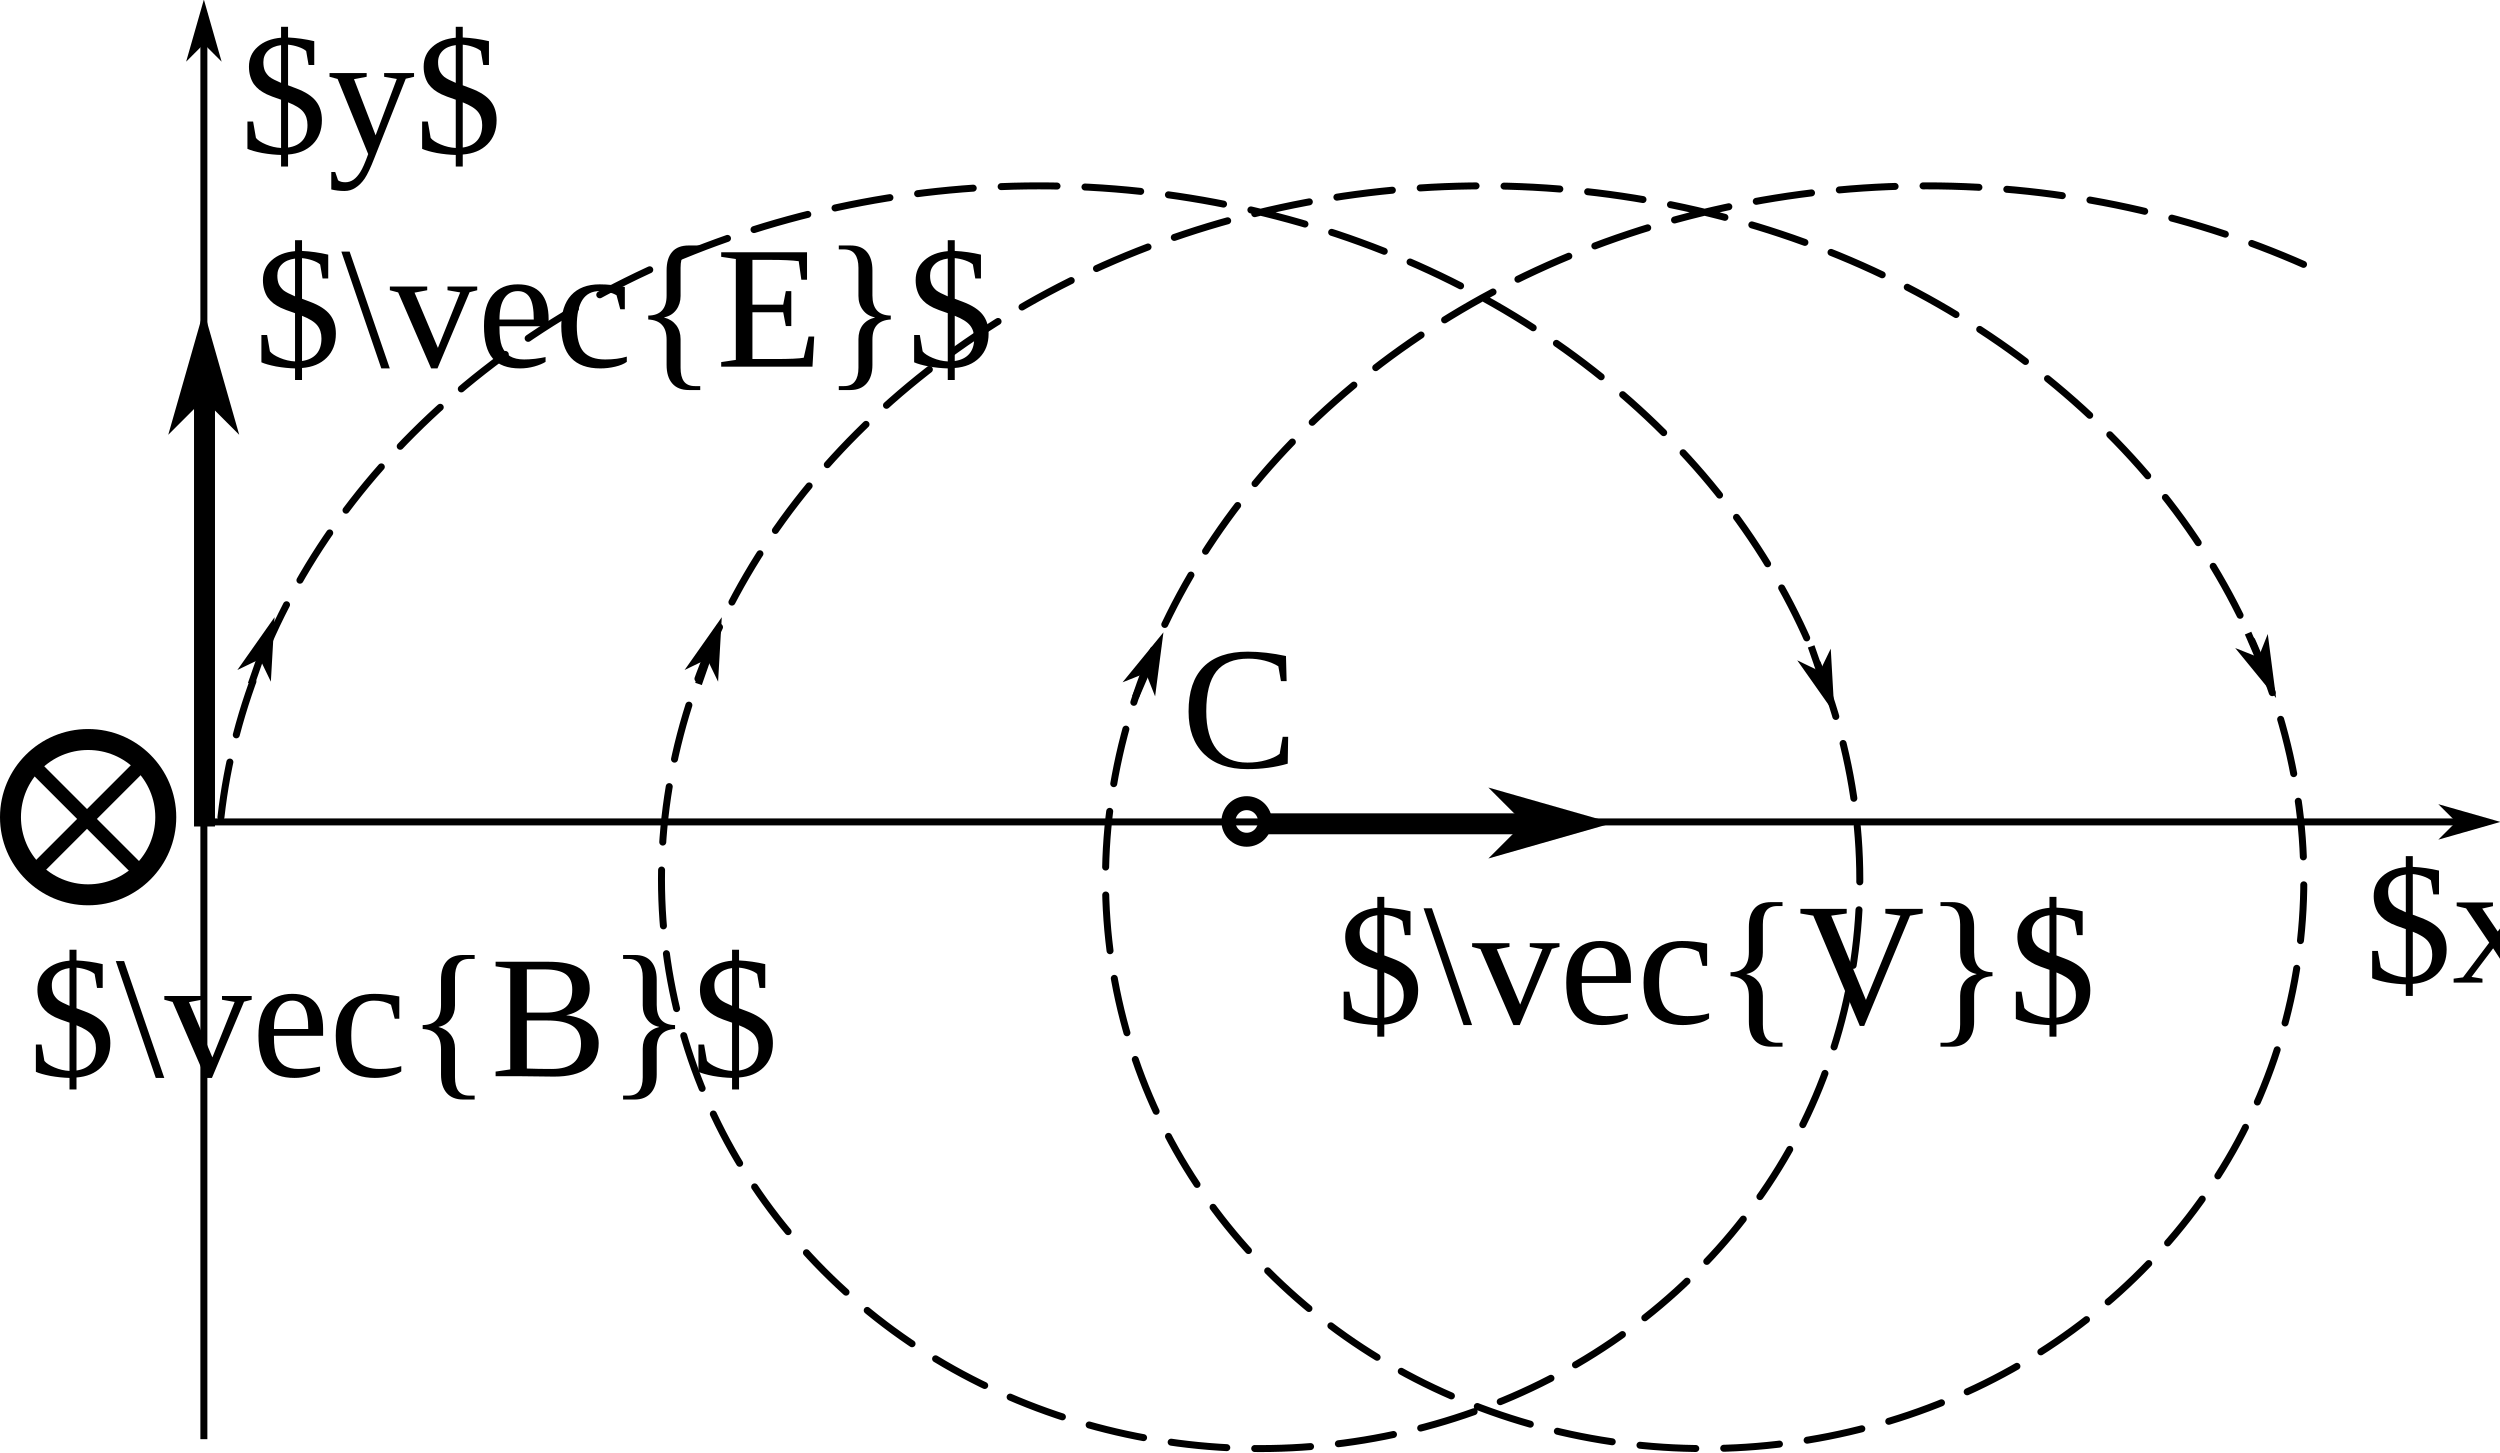
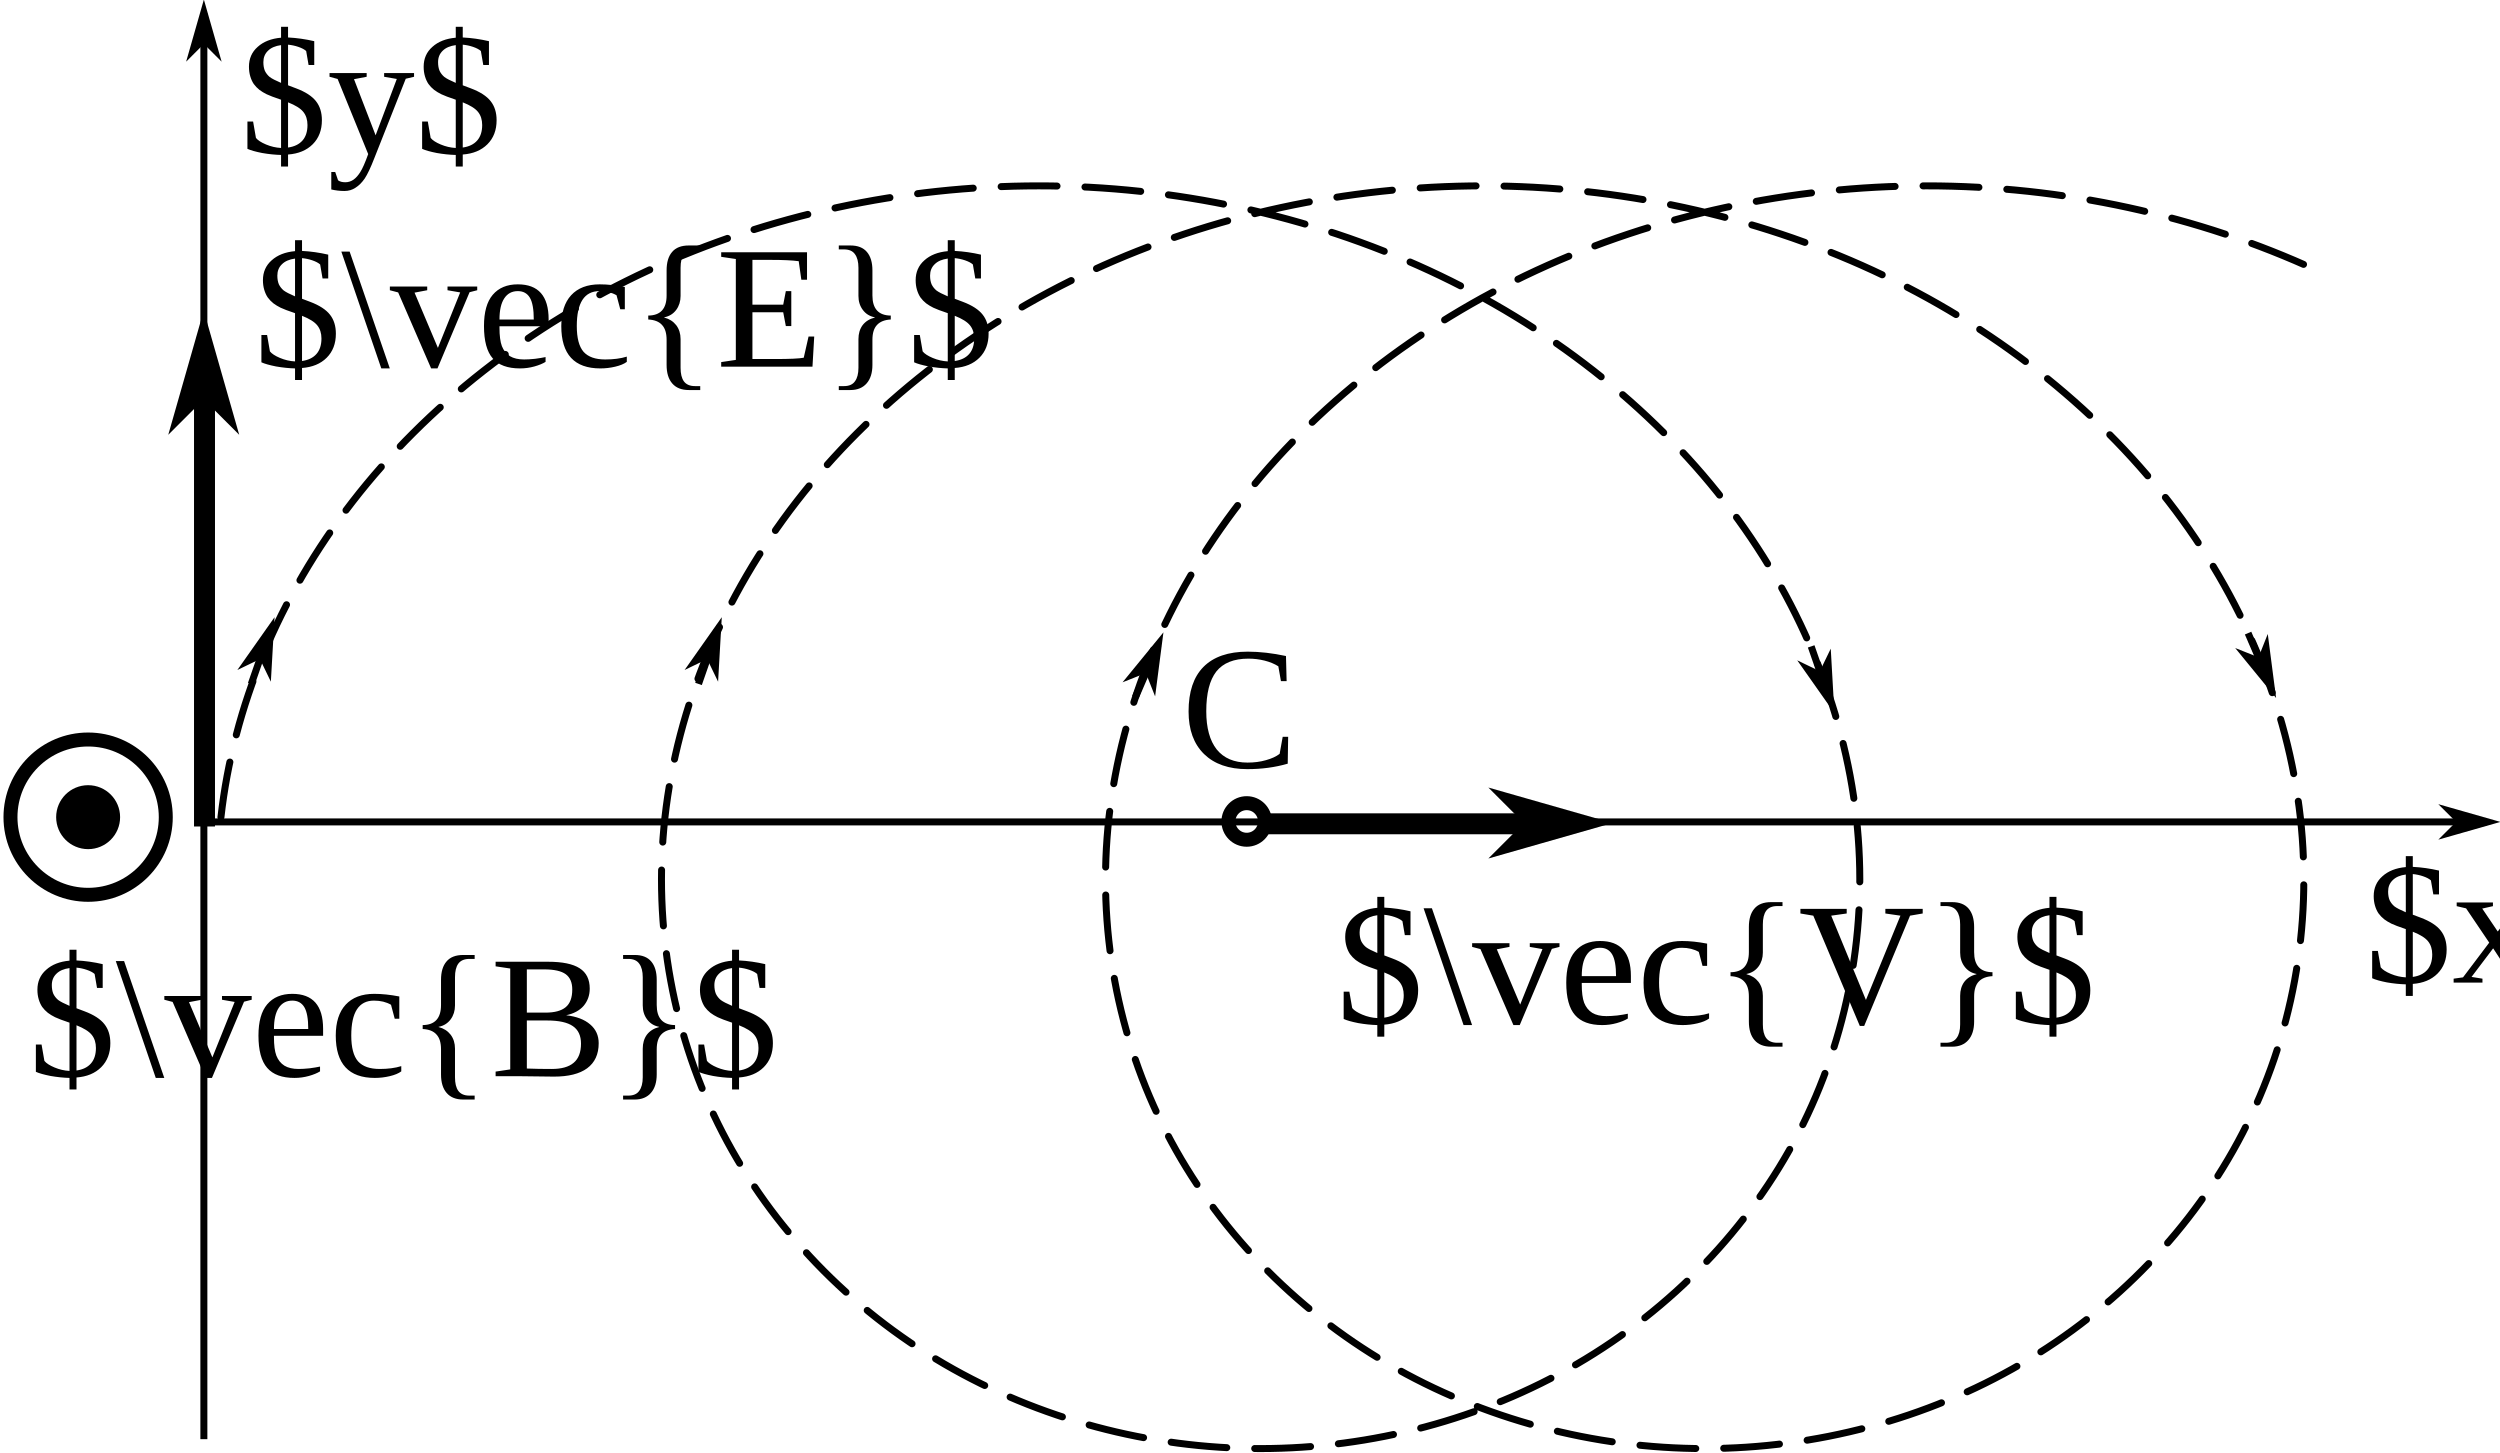
<svg xmlns="http://www.w3.org/2000/svg" width="50.483mm" height="29.322mm" viewBox="0 0 178.877 103.897" id="svg2" version="1.1">
  <defs id="defs4">
    <marker orient="auto" refY="0" refX="0" id="marker29402" style="overflow:visible">
      <path id="path29404" d="M 0,0 5,-5 -12.5,0 5,5 0,0 Z" style="fill:#000000;fill-opacity:1;fill-rule:evenodd;stroke:#000000;stroke-width:1pt;stroke-opacity:1" transform="matrix(-0.4,0,0,-0.4,-4,0)" />
    </marker>
    <marker style="overflow:visible" id="marker28730" refX="0" refY="0" orient="auto">
      <path transform="matrix(-0.4,0,0,-0.4,-4,0)" style="fill:#000000;fill-opacity:1;fill-rule:evenodd;stroke:#000000;stroke-width:1pt;stroke-opacity:1" d="M 0,0 5,-5 -12.5,0 5,5 0,0 Z" id="path28732" />
    </marker>
    <marker style="overflow:visible" id="marker27876" refX="0" refY="0" orient="auto">
      <path transform="matrix(-0.4,0,0,-0.4,-4,0)" style="fill:#000000;fill-opacity:1;fill-rule:evenodd;stroke:#000000;stroke-width:1pt;stroke-opacity:1" d="M 0,0 5,-5 -12.5,0 5,5 0,0 Z" id="path27878" />
    </marker>
    <marker style="overflow:visible" id="marker27018" refX="0" refY="0" orient="auto">
      <path transform="matrix(-0.4,0,0,-0.4,-4,0)" style="fill:#000000;fill-opacity:1;fill-rule:evenodd;stroke:#000000;stroke-width:1pt;stroke-opacity:1" d="M 0,0 5,-5 -12.5,0 5,5 0,0 Z" id="path27020" />
    </marker>
    <marker style="overflow:visible" id="marker26254" refX="0" refY="0" orient="auto">
      <path transform="matrix(-0.4,0,0,-0.4,-4,0)" style="fill:#000000;fill-opacity:1;fill-rule:evenodd;stroke:#000000;stroke-width:1pt;stroke-opacity:1" d="M 0,0 5,-5 -12.5,0 5,5 0,0 Z" id="path26256" />
    </marker>
    <marker orient="auto" refY="0" refX="0" id="marker25420" style="overflow:visible">
      <path id="path25422" d="M 0,0 5,-5 -12.5,0 5,5 0,0 Z" style="fill:#000000;fill-opacity:1;fill-rule:evenodd;stroke:#000000;stroke-width:1pt;stroke-opacity:1" transform="matrix(-0.4,0,0,-0.4,-4,0)" />
    </marker>
    <marker orient="auto" refY="0" refX="0" id="marker24622" style="overflow:visible">
      <path id="path24624" d="M 0,0 5,-5 -12.5,0 5,5 0,0 Z" style="fill:#000000;fill-opacity:1;fill-rule:evenodd;stroke:#000000;stroke-width:1pt;stroke-opacity:1" transform="matrix(-0.4,0,0,-0.4,-4,0)" />
    </marker>
    <marker style="overflow:visible" id="marker22398" refX="0" refY="0" orient="auto">
      <path transform="matrix(-0.4,0,0,-0.4,-4,0)" style="fill:#000000;fill-opacity:1;fill-rule:evenodd;stroke:#000000;stroke-width:1pt;stroke-opacity:1" d="M 0,0 5,-5 -12.5,0 5,5 0,0 Z" id="path22400" />
    </marker>
    <marker orient="auto" refY="0" refX="0" id="marker22314" style="overflow:visible">
      <path id="path22316" d="M 0,0 5,-5 -12.5,0 5,5 0,0 Z" style="fill:#000000;fill-opacity:1;fill-rule:evenodd;stroke:#000000;stroke-width:1pt;stroke-opacity:1" transform="matrix(-0.4,0,0,-0.4,-4,0)" />
    </marker>
    <marker orient="auto" refY="0" refX="0" id="marker20538" style="overflow:visible">
      <path id="path20540" d="M 0,0 5,-5 -12.5,0 5,5 0,0 Z" style="fill:#000000;fill-opacity:1;fill-rule:evenodd;stroke:#000000;stroke-width:1pt;stroke-opacity:1" transform="matrix(-0.4,0,0,-0.4,-4,0)" />
    </marker>
    <marker style="overflow:visible" id="marker20216" refX="0" refY="0" orient="auto">
      <path transform="matrix(-0.3,0,0,-0.3,0.69,0)" d="M 8.719,4.034 -2.207,0.016 8.719,-4.002 c -1.745,2.372 -1.735,5.617 -6e-7,8.035 z" style="fill:#000000;fill-opacity:1;fill-rule:evenodd;stroke:#000000;stroke-width:0.625;stroke-linejoin:round;stroke-opacity:1" id="path20218" />
    </marker>
    <marker orient="auto" refY="0" refX="0" id="marker20014" style="overflow:visible">
      <path id="path20016" d="M 0,0 5,-5 -12.5,0 5,5 0,0 Z" style="fill:#000000;fill-opacity:1;fill-rule:evenodd;stroke:#000000;stroke-width:1pt;stroke-opacity:1" transform="matrix(-0.4,0,0,-0.4,-4,0)" />
    </marker>
    <marker orient="auto" refY="0" refX="0" id="marker19812" style="overflow:visible">
      <path id="path19814" d="M 0,0 5,-5 -12.5,0 5,5 0,0 Z" style="fill:#000000;fill-opacity:1;fill-rule:evenodd;stroke:#000000;stroke-width:1pt;stroke-opacity:1" transform="matrix(-0.4,0,0,-0.4,-4,0)" />
    </marker>
    <marker orient="auto" refY="0" refX="0" id="marker19646" style="overflow:visible">
      <path id="path19648" style="fill:#000000;fill-opacity:1;fill-rule:evenodd;stroke:#000000;stroke-width:0.625;stroke-linejoin:round;stroke-opacity:1" d="M 8.719,4.034 -2.207,0.016 8.719,-4.002 c -1.745,2.372 -1.735,5.617 -6e-7,8.035 z" transform="scale(-0.6,-0.6)" />
    </marker>
    <marker orient="auto" refY="0" refX="0" id="marker19360" style="overflow:visible">
      <path id="path19362" d="M 0,0 5,-5 -12.5,0 5,5 0,0 Z" style="fill:#000000;fill-opacity:1;fill-rule:evenodd;stroke:#000000;stroke-width:1pt;stroke-opacity:1" transform="matrix(-0.2,0,0,-0.2,-1.2,0)" />
    </marker>
    <marker orient="auto" refY="0" refX="0" id="marker17558" style="overflow:visible">
      <path id="path17560" d="M 0,0 5,-5 -12.5,0 5,5 0,0 Z" style="fill:#000000;fill-opacity:1;fill-rule:evenodd;stroke:#000000;stroke-width:1pt;stroke-opacity:1" transform="matrix(-0.4,0,0,-0.4,-4,0)" />
    </marker>
    <marker orient="auto" refY="0" refX="0" id="marker14778" style="overflow:visible">
      <path id="path14780" d="M 0,0 5,-5 -12.5,0 5,5 0,0 Z" style="fill:#000000;fill-opacity:1;fill-rule:evenodd;stroke:#000000;stroke-width:1pt;stroke-opacity:1" transform="matrix(-0.4,0,0,-0.4,-4,0)" />
    </marker>
    <marker style="overflow:visible" id="marker14648" refX="0" refY="0" orient="auto">
      <path transform="matrix(-0.4,0,0,-0.4,-4,0)" style="fill:#000000;fill-opacity:1;fill-rule:evenodd;stroke:#000000;stroke-width:1pt;stroke-opacity:1" d="M 0,0 5,-5 -12.5,0 5,5 0,0 Z" id="path14650" />
    </marker>
    <marker orient="auto" refY="0" refX="0" id="marker14230" style="overflow:visible">
      <path id="path14232" d="M 0,0 5,-5 -12.5,0 5,5 0,0 Z" style="fill:#000000;fill-opacity:1;fill-rule:evenodd;stroke:#000000;stroke-width:1pt;stroke-opacity:1" transform="matrix(-0.2,0,0,-0.2,-1.2,0)" />
    </marker>
    <marker style="overflow:visible" id="marker13732" refX="0" refY="0" orient="auto">
      <path transform="matrix(-0.4,0,0,-0.4,-4,0)" style="fill:#000000;fill-opacity:1;fill-rule:evenodd;stroke:#000000;stroke-width:1pt;stroke-opacity:1" d="M 0,0 5,-5 -12.5,0 5,5 0,0 Z" id="path13734" />
    </marker>
    <marker orient="auto" refY="0" refX="0" id="marker13626" style="overflow:visible">
      <path id="path13628" d="M 0,0 5,-5 -12.5,0 5,5 0,0 Z" style="fill:#000000;fill-opacity:1;fill-rule:evenodd;stroke:#000000;stroke-width:1pt;stroke-opacity:1" transform="matrix(-0.4,0,0,-0.4,-4,0)" />
    </marker>
    <marker style="overflow:visible" id="marker13526" refX="0" refY="0" orient="auto">
      <path transform="matrix(-0.4,0,0,-0.4,-4,0)" style="fill:#000000;fill-opacity:1;fill-rule:evenodd;stroke:#000000;stroke-width:1pt;stroke-opacity:1" d="M 0,0 5,-5 -12.5,0 5,5 0,0 Z" id="path13528" />
    </marker>
    <marker orient="auto" refY="0" refX="0" id="Arrow1Lstart" style="overflow:visible">
      <path id="path4144" d="M 0,0 5,-5 -12.5,0 5,5 0,0 Z" style="fill:#000000;fill-opacity:1;fill-rule:evenodd;stroke:#000000;stroke-width:1pt;stroke-opacity:1" transform="matrix(0.8,0,0,0.8,10,0)" />
    </marker>
    <marker orient="auto" refY="0" refX="0" id="marker13148" style="overflow:visible">
      <path id="path13150" d="M 0,0 5,-5 -12.5,0 5,5 0,0 Z" style="fill:#000000;fill-opacity:1;fill-rule:evenodd;stroke:#000000;stroke-width:1pt;stroke-opacity:1" transform="matrix(-0.4,0,0,-0.4,-4,0)" />
    </marker>
    <marker style="overflow:visible" id="marker13066" refX="0" refY="0" orient="auto">
      <path transform="matrix(-0.4,0,0,-0.4,-4,0)" style="fill:#000000;fill-opacity:1;fill-rule:evenodd;stroke:#000000;stroke-width:1pt;stroke-opacity:1" d="M 0,0 5,-5 -12.5,0 5,5 0,0 Z" id="path13068" />
    </marker>
    <marker style="overflow:visible" id="marker12912" refX="0" refY="0" orient="auto">
      <path transform="matrix(-0.4,0,0,-0.4,-4,0)" style="fill:#000000;fill-opacity:1;fill-rule:evenodd;stroke:#000000;stroke-width:1pt;stroke-opacity:1" d="M 0,0 5,-5 -12.5,0 5,5 0,0 Z" id="path12914" />
    </marker>
    <marker orient="auto" refY="0" refX="0" id="Arrow1Send" style="overflow:visible">
      <path id="path4159" d="M 0,0 5,-5 -12.5,0 5,5 0,0 Z" style="fill:#000000;fill-opacity:1;fill-rule:evenodd;stroke:#000000;stroke-width:1pt;stroke-opacity:1" transform="matrix(-0.2,0,0,-0.2,-1.2,0)" />
    </marker>
    <marker orient="auto" refY="0" refX="0" id="marker9804" style="overflow:visible">
      <path id="path9806" d="M 0,0 5,-5 -12.5,0 5,5 0,0 Z" style="fill:#000000;fill-opacity:1;fill-rule:evenodd;stroke:#000000;stroke-width:1pt;stroke-opacity:1" transform="matrix(-0.4,0,0,-0.4,-4,0)" />
    </marker>
    <marker orient="auto" refY="0" refX="0" id="Arrow2Mend" style="overflow:visible">
      <path id="path4171" style="fill:#000000;fill-opacity:1;fill-rule:evenodd;stroke:#000000;stroke-width:0.625;stroke-linejoin:round;stroke-opacity:1" d="M 8.719,4.034 -2.207,0.016 8.719,-4.002 c -1.745,2.372 -1.735,5.617 -6e-7,8.035 z" transform="scale(-0.6,-0.6)" />
    </marker>
    <marker orient="auto" refY="0" refX="0" id="marker9660" style="overflow:visible">
      <path id="path9662" d="M 0,0 5,-5 -12.5,0 5,5 0,0 Z" style="fill:#000000;fill-opacity:1;fill-rule:evenodd;stroke:#000000;stroke-width:1pt;stroke-opacity:1" transform="matrix(-0.4,0,0,-0.4,-4,0)" />
    </marker>
    <marker style="overflow:visible" id="marker9136" refX="0" refY="0" orient="auto">
      <path transform="matrix(-0.4,0,0,-0.4,-4,0)" style="fill:#000000;fill-opacity:1;fill-rule:evenodd;stroke:#000000;stroke-width:1pt;stroke-opacity:1" d="M 0,0 5,-5 -12.5,0 5,5 0,0 Z" id="path9138" />
    </marker>
    <marker style="overflow:visible" id="marker8566" refX="0" refY="0" orient="auto">
      <path transform="matrix(-0.4,0,0,-0.4,-4,0)" style="fill:#000000;fill-opacity:1;fill-rule:evenodd;stroke:#000000;stroke-width:1pt;stroke-opacity:1" d="M 0,0 5,-5 -12.5,0 5,5 0,0 Z" id="path8568" />
    </marker>
  </defs>
  <g id="layer1" transform="translate(-1.913474,-143.1472)">
    <path style="color:#000000;display:inline;overflow:visible;visibility:visible;fill:none;stroke:#000000;stroke-width:0.5;stroke-linecap:round;stroke-linejoin:round;stroke-miterlimit:4;stroke-dasharray:4, 2;stroke-dashoffset:0;marker:none;enable-background:accumulate" d="m 17.722,201.62 c 0.88,-7.885 4.129,-15.758 9.422,-22.587 5.293,-6.829 12.631,-12.591 21.155,-16.535 8.524,-3.944 18.222,-6.05 27.929,-6.052 9.707,-0.001 19.403,2.112 27.929,6.052 8.526,3.94 15.858,9.708 21.155,16.535 5.297,6.827 8.537,14.703 9.422,22.587 0.885,7.885 -0.599,15.758 -4.127,22.587 -3.528,6.829 -9.101,12.591 -15.86,16.535 -6.759,3.944 -14.692,6.05 -22.634,6.052 -7.942,0.002 -15.873,-2.112 -22.634,-6.052 -6.761,-3.94 -12.328,-9.708 -15.86,-16.535 -3.532,-6.827 -5.007,-14.703 -4.127,-22.587 0.88,-7.885 4.129,-15.758 9.422,-22.587 5.293,-6.829 12.631,-12.591 21.155,-16.535 8.524,-3.944 18.222,-6.05 27.929,-6.052 9.707,-0.001 19.403,2.112 27.929,6.052 8.526,3.94 15.858,9.708 21.155,16.535 5.297,6.827 8.537,14.703 9.422,22.587 0.885,7.885 -0.599,15.758 -4.127,22.587 -3.528,6.829 -9.101,12.591 -15.86,16.535 -6.759,3.944 -14.692,6.05 -22.634,6.052 -7.942,0.002 -15.873,-2.112 -22.634,-6.052 -6.761,-3.94 -12.328,-9.708 -15.86,-16.535 -3.532,-6.827 -5.007,-14.703 -4.127,-22.587 0.88,-7.885 4.129,-15.758 9.422,-22.587 5.293,-6.829 12.631,-12.591 21.155,-16.535 8.524,-3.944 18.222,-6.05 27.929,-6.052 9.707,-0.001 19.403,2.112 27.929,6.052" title="500*(sin(t)) 200*(cos(t)+t/10)" id="path4067" />
    <ellipse style="color:#000000;clip-rule:nonzero;display:inline;overflow:visible;visibility:visible;opacity:1;isolation:auto;mix-blend-mode:normal;color-interpolation:sRGB;color-interpolation-filters:linearRGB;solid-color:#000000;solid-opacity:1;fill:none;fill-opacity:1;fill-rule:nonzero;stroke:#000000;stroke-width:1;stroke-linecap:butt;stroke-linejoin:miter;stroke-miterlimit:4;stroke-dasharray:none;stroke-dashoffset:0;stroke-opacity:1;color-rendering:auto;image-rendering:auto;shape-rendering:auto;text-rendering:auto;enable-background:accumulate" id="path8088" cx="91.116" cy="201.923" rx="1.308" ry="1.309" />
    <g id="g23032" transform="matrix(0,1,-1,0,242.3351,82.98322)">
      <path style="opacity:1;fill:#000000;fill-opacity:1;fill-rule:nonzero;stroke:#000000;stroke-width:1;stroke-linecap:round;stroke-linejoin:miter;stroke-miterlimit:4;stroke-dasharray:none;stroke-dashoffset:0;stroke-opacity:1;marker-end:url(#marker20014)" d="m 119.052,131.833 0,-4.821" id="path4660" />
      <path id="path20818" d="m 119.107,130.219 0,19.732" style="opacity:1;fill:none;fill-opacity:1;fill-rule:nonzero;stroke:#000000;stroke-width:1.5;stroke-linecap:butt;stroke-linejoin:miter;stroke-miterlimit:4;stroke-dasharray:none;stroke-dashoffset:0;stroke-opacity:1" />
    </g>
    <text xml:space="preserve" style="color:#000000;font-style:normal;font-variant:normal;font-weight:normal;font-stretch:normal;font-size:12.5px;line-height:125%;font-family:'Times New Roman';-inkscape-font-specification:'Times New Roman, ';text-indent:0;text-align:start;text-decoration:none;text-decoration-line:none;text-decoration-style:solid;text-decoration-color:#000000;letter-spacing:0px;word-spacing:0px;text-transform:none;direction:ltr;block-progression:tb;writing-mode:lr-tb;baseline-shift:baseline;text-anchor:start;white-space:normal;clip-rule:nonzero;display:inline;overflow:visible;visibility:visible;opacity:1;isolation:auto;mix-blend-mode:normal;color-interpolation:sRGB;color-interpolation-filters:linearRGB;solid-color:#000000;solid-opacity:1;fill:#000000;fill-opacity:1;fill-rule:nonzero;stroke:none;stroke-width:0.5;stroke-linecap:butt;stroke-linejoin:miter;stroke-miterlimit:4;stroke-dasharray:none;stroke-dashoffset:0;stroke-opacity:1;color-rendering:auto;image-rendering:auto;shape-rendering:auto;text-rendering:auto;enable-background:accumulate" x="3.948" y="220.151" id="text5056">
      <tspan id="tspan5058" x="3.948" y="220.151">$\vec{B}$</tspan>
    </text>
    <path style="opacity:1;fill:#000000;fill-opacity:1;fill-rule:nonzero;stroke:#000000;stroke-width:1;stroke-linecap:round;stroke-linejoin:miter;stroke-miterlimit:4;stroke-dasharray:none;stroke-dashoffset:0;stroke-opacity:1;marker-end:url(#marker27876)" d="m 16.491,172.163 0,-4.821" id="path23916" />
    <path id="path23918" d="m 16.546,171.613 0,30.67" style="opacity:1;fill:none;fill-opacity:1;fill-rule:nonzero;stroke:#000000;stroke-width:1.5;stroke-linecap:butt;stroke-linejoin:miter;stroke-miterlimit:4;stroke-dasharray:none;stroke-dashoffset:0;stroke-opacity:1" />
    <text xml:space="preserve" style="color:#000000;font-style:normal;font-variant:normal;font-weight:normal;font-stretch:normal;font-size:12.5px;line-height:125%;font-family:'Times New Roman';-inkscape-font-specification:'Times New Roman, ';text-indent:0;text-align:start;text-decoration:none;text-decoration-line:none;text-decoration-style:solid;text-decoration-color:#000000;letter-spacing:0px;word-spacing:0px;text-transform:none;direction:ltr;block-progression:tb;writing-mode:lr-tb;baseline-shift:baseline;text-anchor:start;white-space:normal;clip-rule:nonzero;display:inline;overflow:visible;visibility:visible;opacity:1;isolation:auto;mix-blend-mode:normal;color-interpolation:sRGB;color-interpolation-filters:linearRGB;solid-color:#000000;solid-opacity:1;fill:#000000;fill-opacity:1;fill-rule:nonzero;stroke:none;stroke-width:0.5;stroke-linecap:butt;stroke-linejoin:miter;stroke-miterlimit:4;stroke-dasharray:none;stroke-dashoffset:0;stroke-opacity:1;color-rendering:auto;image-rendering:auto;shape-rendering:auto;text-rendering:auto;enable-background:accumulate" x="20.087" y="169.379" id="text23920">
      <tspan id="tspan23922" x="20.087" y="169.379">$\vec{E}$</tspan>
    </text>
-     <circle style="color:#000000;clip-rule:nonzero;display:inline;overflow:visible;visibility:visible;opacity:1;isolation:auto;mix-blend-mode:normal;color-interpolation:sRGB;color-interpolation-filters:linearRGB;solid-color:#000000;solid-opacity:1;fill:none;fill-opacity:1;fill-rule:nonzero;stroke:#000000;stroke-width:1.5;stroke-linecap:butt;stroke-linejoin:miter;stroke-miterlimit:4;stroke-dasharray:none;stroke-dashoffset:0;stroke-opacity:1;color-rendering:auto;image-rendering:auto;shape-rendering:auto;text-rendering:auto;enable-background:accumulate" id="path24418" cx="8.219" cy="201.616" r="5.556" />
-     <path style="opacity:1;fill:none;fill-opacity:1;fill-rule:nonzero;stroke:#000000;stroke-width:1;stroke-linecap:butt;stroke-linejoin:miter;stroke-miterlimit:4;stroke-dasharray:none;stroke-dashoffset:0;stroke-opacity:1" d="m 4.233,197.837 7.656,7.656" id="path24420" />
-     <path style="opacity:1;fill:none;fill-opacity:1;fill-rule:nonzero;stroke:#000000;stroke-width:1;stroke-linecap:butt;stroke-linejoin:miter;stroke-miterlimit:4;stroke-dasharray:none;stroke-dashoffset:0;stroke-opacity:1" d="m 11.933,197.949 -7.946,7.946" id="path24422" />
+     <circle style="color:#000000;clip-rule:nonzero;display:inline;overflow:visible;visibility:visible;opacity:1;isolation:auto;mix-blend-mode:normal;color-interpolation:sRGB;color-interpolation-filters:linearRGB;solid-color:#000000;solid-opacity:1;fill:none;fill-opacity:1;fill-rule:nonzero;stroke:#000000;stroke-width:1;stroke-linecap:butt;stroke-linejoin:miter;stroke-miterlimit:4;stroke-dasharray:none;stroke-dashoffset:0;stroke-opacity:1;color-rendering:auto;image-rendering:auto;shape-rendering:auto;text-rendering:auto;enable-background:accumulate" id="path24418" cx="8.219" cy="201.616" r="5.556" />
    <text xml:space="preserve" style="color:#000000;font-style:normal;font-variant:normal;font-weight:normal;font-stretch:normal;font-size:12.5px;line-height:125%;font-family:'Times New Roman';-inkscape-font-specification:'Times New Roman, ';text-indent:0;text-align:start;text-decoration:none;text-decoration-line:none;text-decoration-style:solid;text-decoration-color:#000000;letter-spacing:0px;word-spacing:0px;text-transform:none;direction:ltr;block-progression:tb;writing-mode:lr-tb;baseline-shift:baseline;text-anchor:start;white-space:normal;clip-rule:nonzero;display:inline;overflow:visible;visibility:visible;opacity:1;isolation:auto;mix-blend-mode:normal;color-interpolation:sRGB;color-interpolation-filters:linearRGB;solid-color:#000000;solid-opacity:1;fill:#000000;fill-opacity:1;fill-rule:nonzero;stroke:none;stroke-width:0.5;stroke-linecap:butt;stroke-linejoin:miter;stroke-miterlimit:4;stroke-dasharray:none;stroke-dashoffset:0;stroke-opacity:1;color-rendering:auto;image-rendering:auto;shape-rendering:auto;text-rendering:auto;enable-background:accumulate" x="97.522" y="216.37" id="text24424">
      <tspan id="tspan24426" x="97.522" y="216.37">$\vec{V}$</tspan>
    </text>
    <path id="path25418" d="m 131.504,189.397 1.34,3.845" style="opacity:1;fill:none;fill-opacity:1;fill-rule:nonzero;stroke:#000000;stroke-width:0.5;stroke-linecap:butt;stroke-linejoin:miter;stroke-miterlimit:4;stroke-dasharray:none;stroke-dashoffset:0;stroke-opacity:1;marker-end:url(#marker25420)" />
    <path style="opacity:1;fill:none;fill-opacity:1;fill-rule:nonzero;stroke:#000000;stroke-width:0.5;stroke-linecap:butt;stroke-linejoin:miter;stroke-miterlimit:4;stroke-dasharray:none;stroke-dashoffset:0;stroke-opacity:1;marker-end:url(#marker26254)" d="m 162.765,188.446 1.614,3.739" id="path26252" />
    <path style="opacity:1;fill:#000000;fill-opacity:1;fill-rule:nonzero;stroke:#000000;stroke-width:0.5;stroke-linecap:butt;stroke-linejoin:miter;stroke-miterlimit:4;stroke-dasharray:none;stroke-dashoffset:0;stroke-opacity:1;marker-end:url(#marker24622)" d="m 16.443,201.956 163.392,0" id="path26906" />
    <path id="path27016" d="m 16.501,246.121 0,-102.019" style="opacity:1;fill:#000000;fill-opacity:1;fill-rule:nonzero;stroke:#000000;stroke-width:0.5;stroke-linecap:butt;stroke-linejoin:miter;stroke-miterlimit:4;stroke-dasharray:none;stroke-dashoffset:0;stroke-opacity:1;marker-end:url(#marker27018)" />
    <text xml:space="preserve" style="color:#000000;font-style:normal;font-variant:normal;font-weight:normal;font-stretch:normal;font-size:12.5px;line-height:125%;font-family:'Times New Roman';-inkscape-font-specification:'Times New Roman, ';text-indent:0;text-align:start;text-decoration:none;text-decoration-line:none;text-decoration-style:solid;text-decoration-color:#000000;letter-spacing:0px;word-spacing:0px;text-transform:none;direction:ltr;block-progression:tb;writing-mode:lr-tb;baseline-shift:baseline;text-anchor:start;white-space:normal;clip-rule:nonzero;display:inline;overflow:visible;visibility:visible;opacity:1;isolation:auto;mix-blend-mode:normal;color-interpolation:sRGB;color-interpolation-filters:linearRGB;solid-color:#000000;solid-opacity:1;fill:#000000;fill-opacity:1;fill-rule:nonzero;stroke:none;stroke-width:0.5;stroke-linecap:butt;stroke-linejoin:miter;stroke-miterlimit:4;stroke-dasharray:none;stroke-dashoffset:0;stroke-opacity:1;color-rendering:auto;image-rendering:auto;shape-rendering:auto;text-rendering:auto;enable-background:accumulate" x="171.114" y="213.457" id="text28582">
      <tspan id="tspan28584" x="171.114" y="213.457">$x$</tspan>
    </text>
    <text id="text28586" y="154.11" x="19.086" style="color:#000000;font-style:normal;font-variant:normal;font-weight:normal;font-stretch:normal;font-size:12.5px;line-height:125%;font-family:'Times New Roman';-inkscape-font-specification:'Times New Roman, ';text-indent:0;text-align:start;text-decoration:none;text-decoration-line:none;text-decoration-style:solid;text-decoration-color:#000000;letter-spacing:0px;word-spacing:0px;text-transform:none;direction:ltr;block-progression:tb;writing-mode:lr-tb;baseline-shift:baseline;text-anchor:start;white-space:normal;clip-rule:nonzero;display:inline;overflow:visible;visibility:visible;opacity:1;isolation:auto;mix-blend-mode:normal;color-interpolation:sRGB;color-interpolation-filters:linearRGB;solid-color:#000000;solid-opacity:1;fill:#000000;fill-opacity:1;fill-rule:nonzero;stroke:none;stroke-width:0.5;stroke-linecap:butt;stroke-linejoin:miter;stroke-miterlimit:4;stroke-dasharray:none;stroke-dashoffset:0;stroke-opacity:1;color-rendering:auto;image-rendering:auto;shape-rendering:auto;text-rendering:auto;enable-background:accumulate" xml:space="preserve">
      <tspan y="154.11" x="19.086" id="tspan28588">$y$</tspan>
    </text>
    <text xml:space="preserve" style="color:#000000;font-style:normal;font-variant:normal;font-weight:normal;font-stretch:normal;font-size:12.5px;line-height:125%;font-family:'Times New Roman';-inkscape-font-specification:'Times New Roman, ';text-indent:0;text-align:start;text-decoration:none;text-decoration-line:none;text-decoration-style:solid;text-decoration-color:#000000;letter-spacing:0px;word-spacing:0px;text-transform:none;direction:ltr;block-progression:tb;writing-mode:lr-tb;baseline-shift:baseline;text-anchor:start;white-space:normal;clip-rule:nonzero;display:inline;overflow:visible;visibility:visible;opacity:1;isolation:auto;mix-blend-mode:normal;color-interpolation:sRGB;color-interpolation-filters:linearRGB;solid-color:#000000;solid-opacity:1;fill:#000000;fill-opacity:1;fill-rule:nonzero;stroke:none;stroke-width:0.5;stroke-linecap:butt;stroke-linejoin:miter;stroke-miterlimit:4;stroke-dasharray:none;stroke-dashoffset:0;stroke-opacity:1;color-rendering:auto;image-rendering:auto;shape-rendering:auto;text-rendering:auto;enable-background:accumulate" x="86.441" y="198.052" id="text28590">
      <tspan id="tspan28592" x="86.441" y="198.052">C</tspan>
    </text>
    <path style="opacity:1;fill:none;fill-opacity:1;fill-rule:nonzero;stroke:#000000;stroke-width:0.5;stroke-linecap:butt;stroke-linejoin:miter;stroke-miterlimit:4;stroke-dasharray:none;stroke-dashoffset:0;stroke-opacity:1;marker-end:url(#marker28730)" d="m 51.893,192.084 1.34,-3.845" id="path28726" />
    <path id="path28728" d="m 83.154,193.035 1.614,-3.739" style="opacity:1;fill:none;fill-opacity:1;fill-rule:nonzero;stroke:#000000;stroke-width:0.5;stroke-linecap:butt;stroke-linejoin:miter;stroke-miterlimit:4;stroke-dasharray:none;stroke-dashoffset:0;stroke-opacity:1;marker-end:url(#marker26254)" />
    <path id="path29400" d="m 19.893,192.084 1.34,-3.845" style="opacity:1;fill:none;fill-opacity:1;fill-rule:nonzero;stroke:#000000;stroke-width:0.5;stroke-linecap:butt;stroke-linejoin:miter;stroke-miterlimit:4;stroke-dasharray:none;stroke-dashoffset:0;stroke-opacity:1;marker-end:url(#marker29402)" />
+     <circle r="1.538" cy="201.616" cx="8.219" id="circle4418" style="color:#000000;clip-rule:nonzero;display:inline;overflow:visible;visibility:visible;opacity:1;isolation:auto;mix-blend-mode:normal;color-interpolation:sRGB;color-interpolation-filters:linearRGB;solid-color:#000000;solid-opacity:1;fill:#000000;fill-opacity:1;fill-rule:nonzero;stroke:#000000;stroke-width:1.5;stroke-linecap:butt;stroke-linejoin:miter;stroke-miterlimit:4;stroke-dasharray:none;stroke-dashoffset:0;stroke-opacity:1;color-rendering:auto;image-rendering:auto;shape-rendering:auto;text-rendering:auto;enable-background:accumulate" />
  </g>
</svg>
